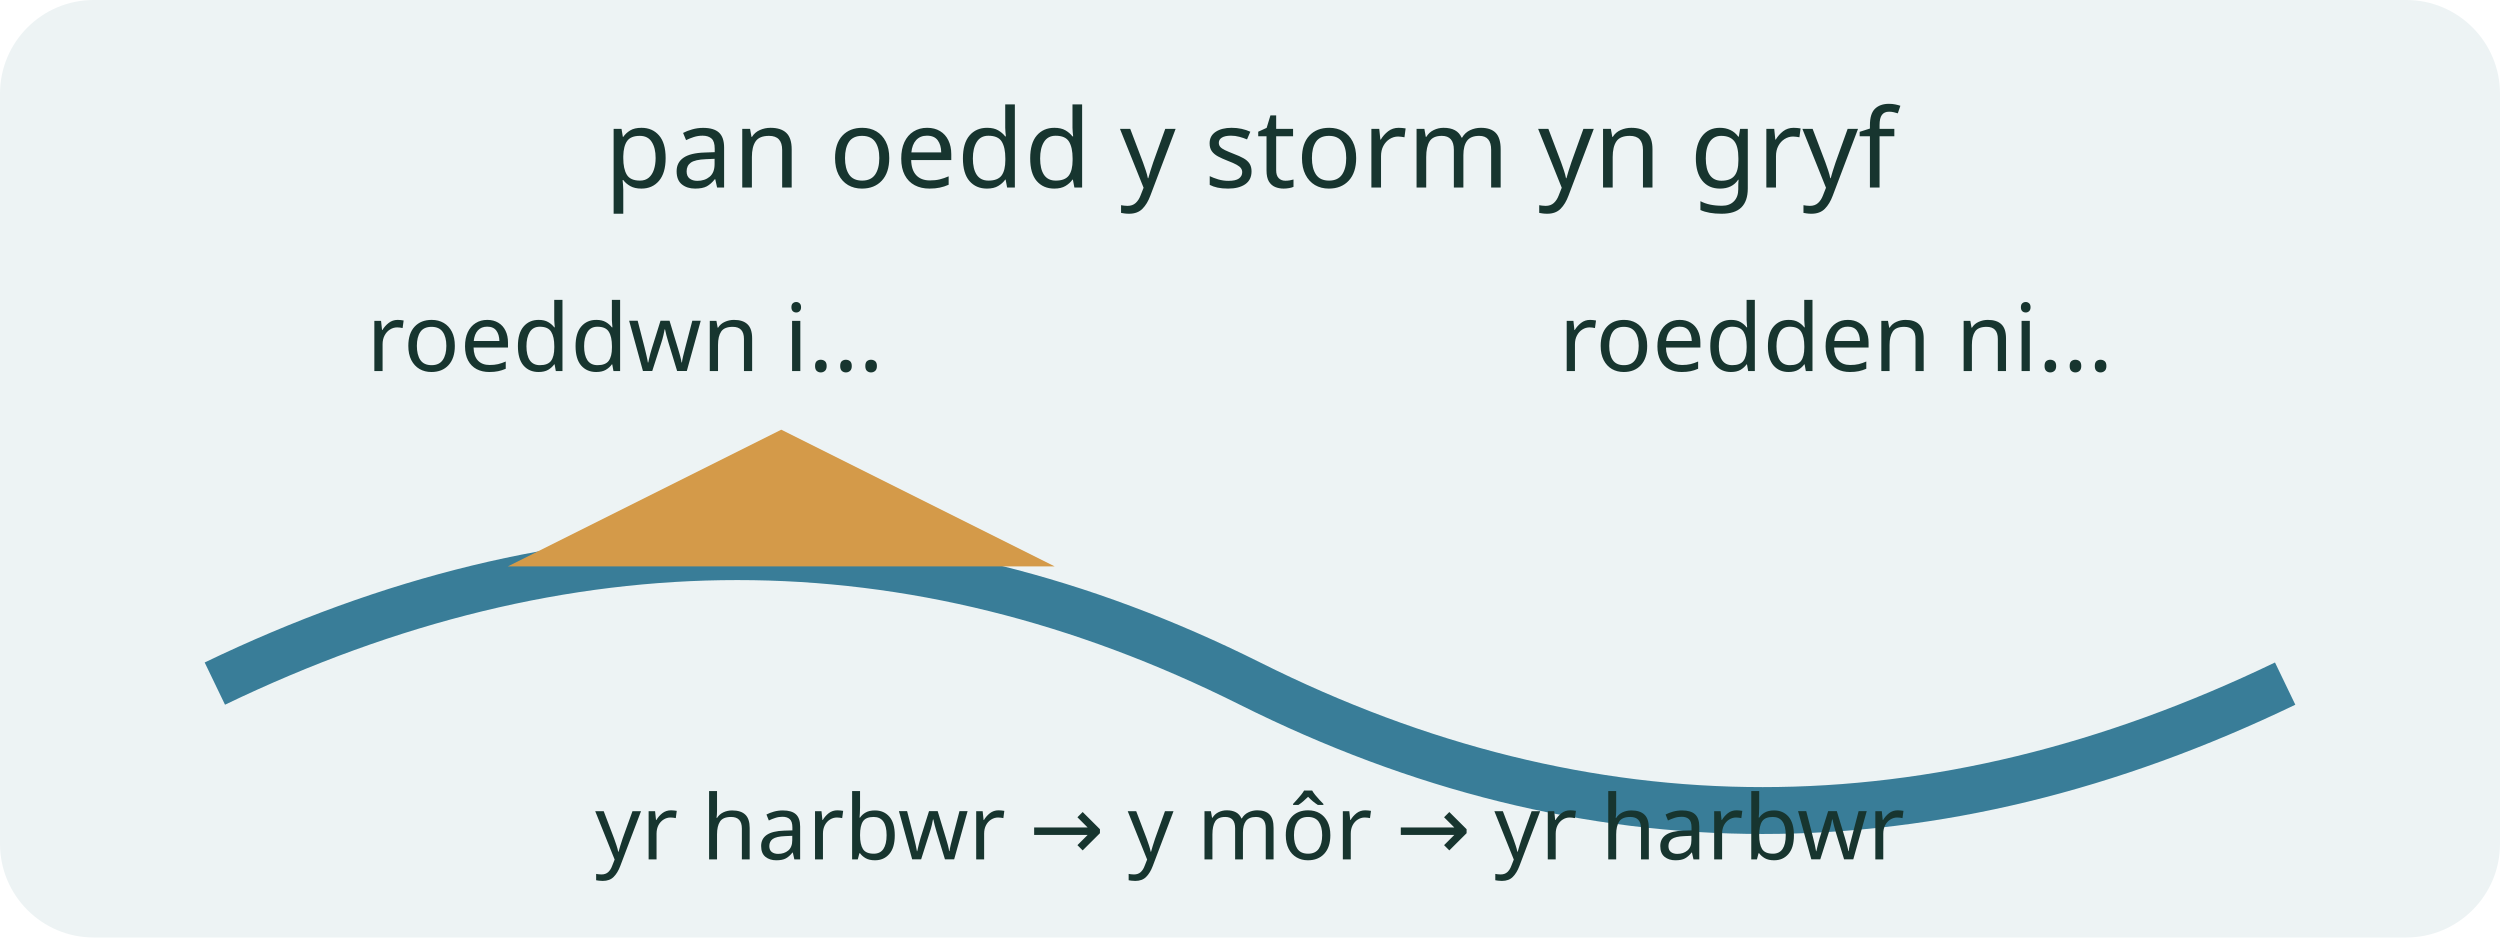
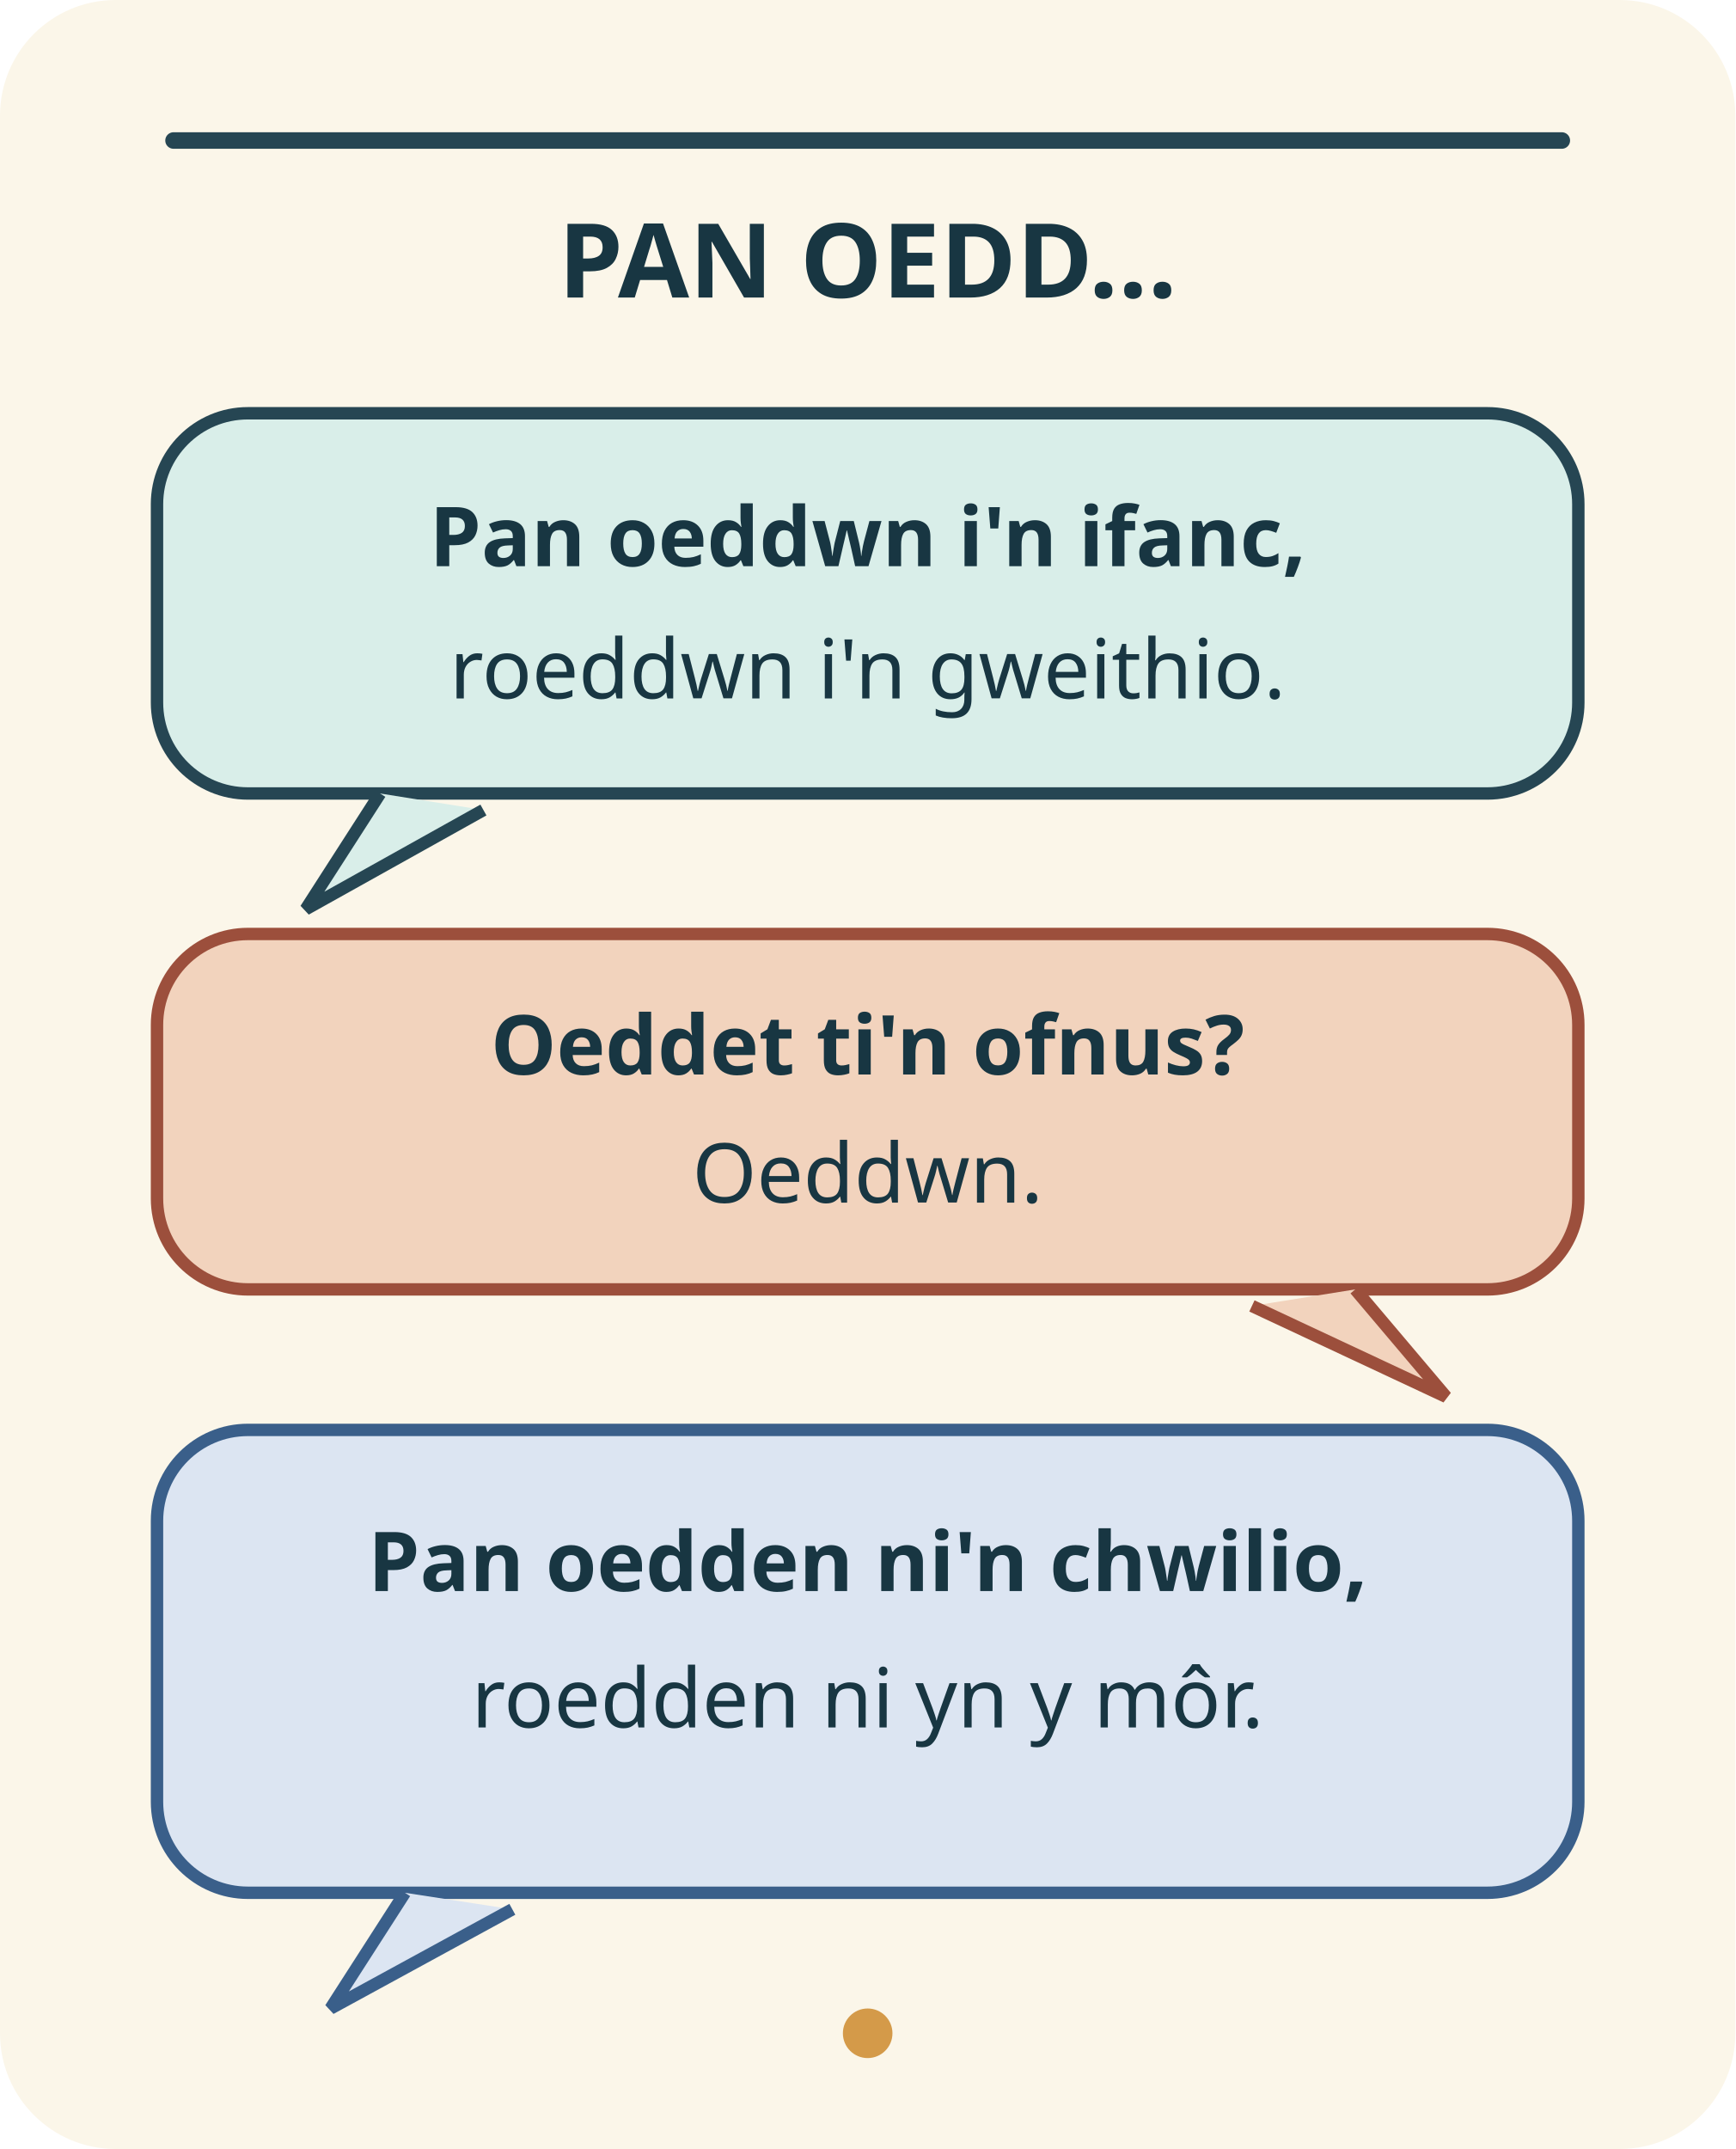
- <svg xmlns="http://www.w3.org/2000/svg" viewBox="0 0 640 240">
-   <rect width="640" height="240" rx="24" fill="#edf3f4" />
-   <path d="M55 175 Q190 110 320 175 T585 175" fill="none" stroke="#397d98" stroke-width="12" />
-   <path d="M130 145l70-35 70 35z" fill="#d49a49" />
-   <g font-family="sans-serif" fill="#17352f" text-anchor="middle">
-     <text x="320" y="48" font-size="28">pan oedd y storm yn gryf</text>
-     <text x="160" y="95" font-size="24">roeddwn i...</text>
-     <text x="470" y="95" font-size="24">roedden ni...</text>
-     <text x="320" y="220" font-size="23">yr harbwr → y môr → yr harbwr</text>
+ <svg xmlns="http://www.w3.org/2000/svg" viewBox="0 0 420 520" role="img" aria-labelledby="title desc">
+   <rect width="420" height="520" rx="28" fill="#fbf6e9" />
+   <path d="M42 34h336" stroke="#264653" stroke-width="4" stroke-linecap="round" />
+   <text x="210" y="72" text-anchor="middle" font-family="sans-serif" font-size="25" font-weight="700" fill="#183642">PAN OEDD...</text>
+   <g font-family="sans-serif" font-size="20" fill="#183642">
+     <rect x="38" y="100" width="344" height="92" rx="22" fill="#d9eee9" stroke="#264653" stroke-width="3" />
+     <path d="M92 192l-18 28 43-24" fill="#d9eee9" stroke="#264653" stroke-width="3" />
+     <text x="210" y="137" text-anchor="middle" font-weight="700">Pan oeddwn i'n ifanc,</text>
+     <text x="210" y="169" text-anchor="middle">roeddwn i'n gweithio.</text>
+     <rect x="38" y="226" width="344" height="86" rx="22" fill="#f2d3bd" stroke="#9c4f3c" stroke-width="3" />
+     <path d="M328 312l22 26-47-22" fill="#f2d3bd" stroke="#9c4f3c" stroke-width="3" />
+     <text x="210" y="260" text-anchor="middle" font-weight="700">Oeddet ti'n ofnus?</text>
+     <text x="210" y="291" text-anchor="middle">Oeddwn.</text>
+     <rect x="38" y="346" width="344" height="112" rx="22" fill="#dce5f2" stroke="#3a5f8a" stroke-width="3" />
+     <path d="M98 458l-18 28 44-24" fill="#dce5f2" stroke="#3a5f8a" stroke-width="3" />
+     <text x="210" y="385" text-anchor="middle" font-weight="700">Pan oedden ni'n chwilio,</text>
+     <text x="210" y="418" text-anchor="middle">roedden ni yn y môr.</text>
  </g>
+   <circle cx="210" cy="492" r="6" fill="#d49a49" />
</svg>
